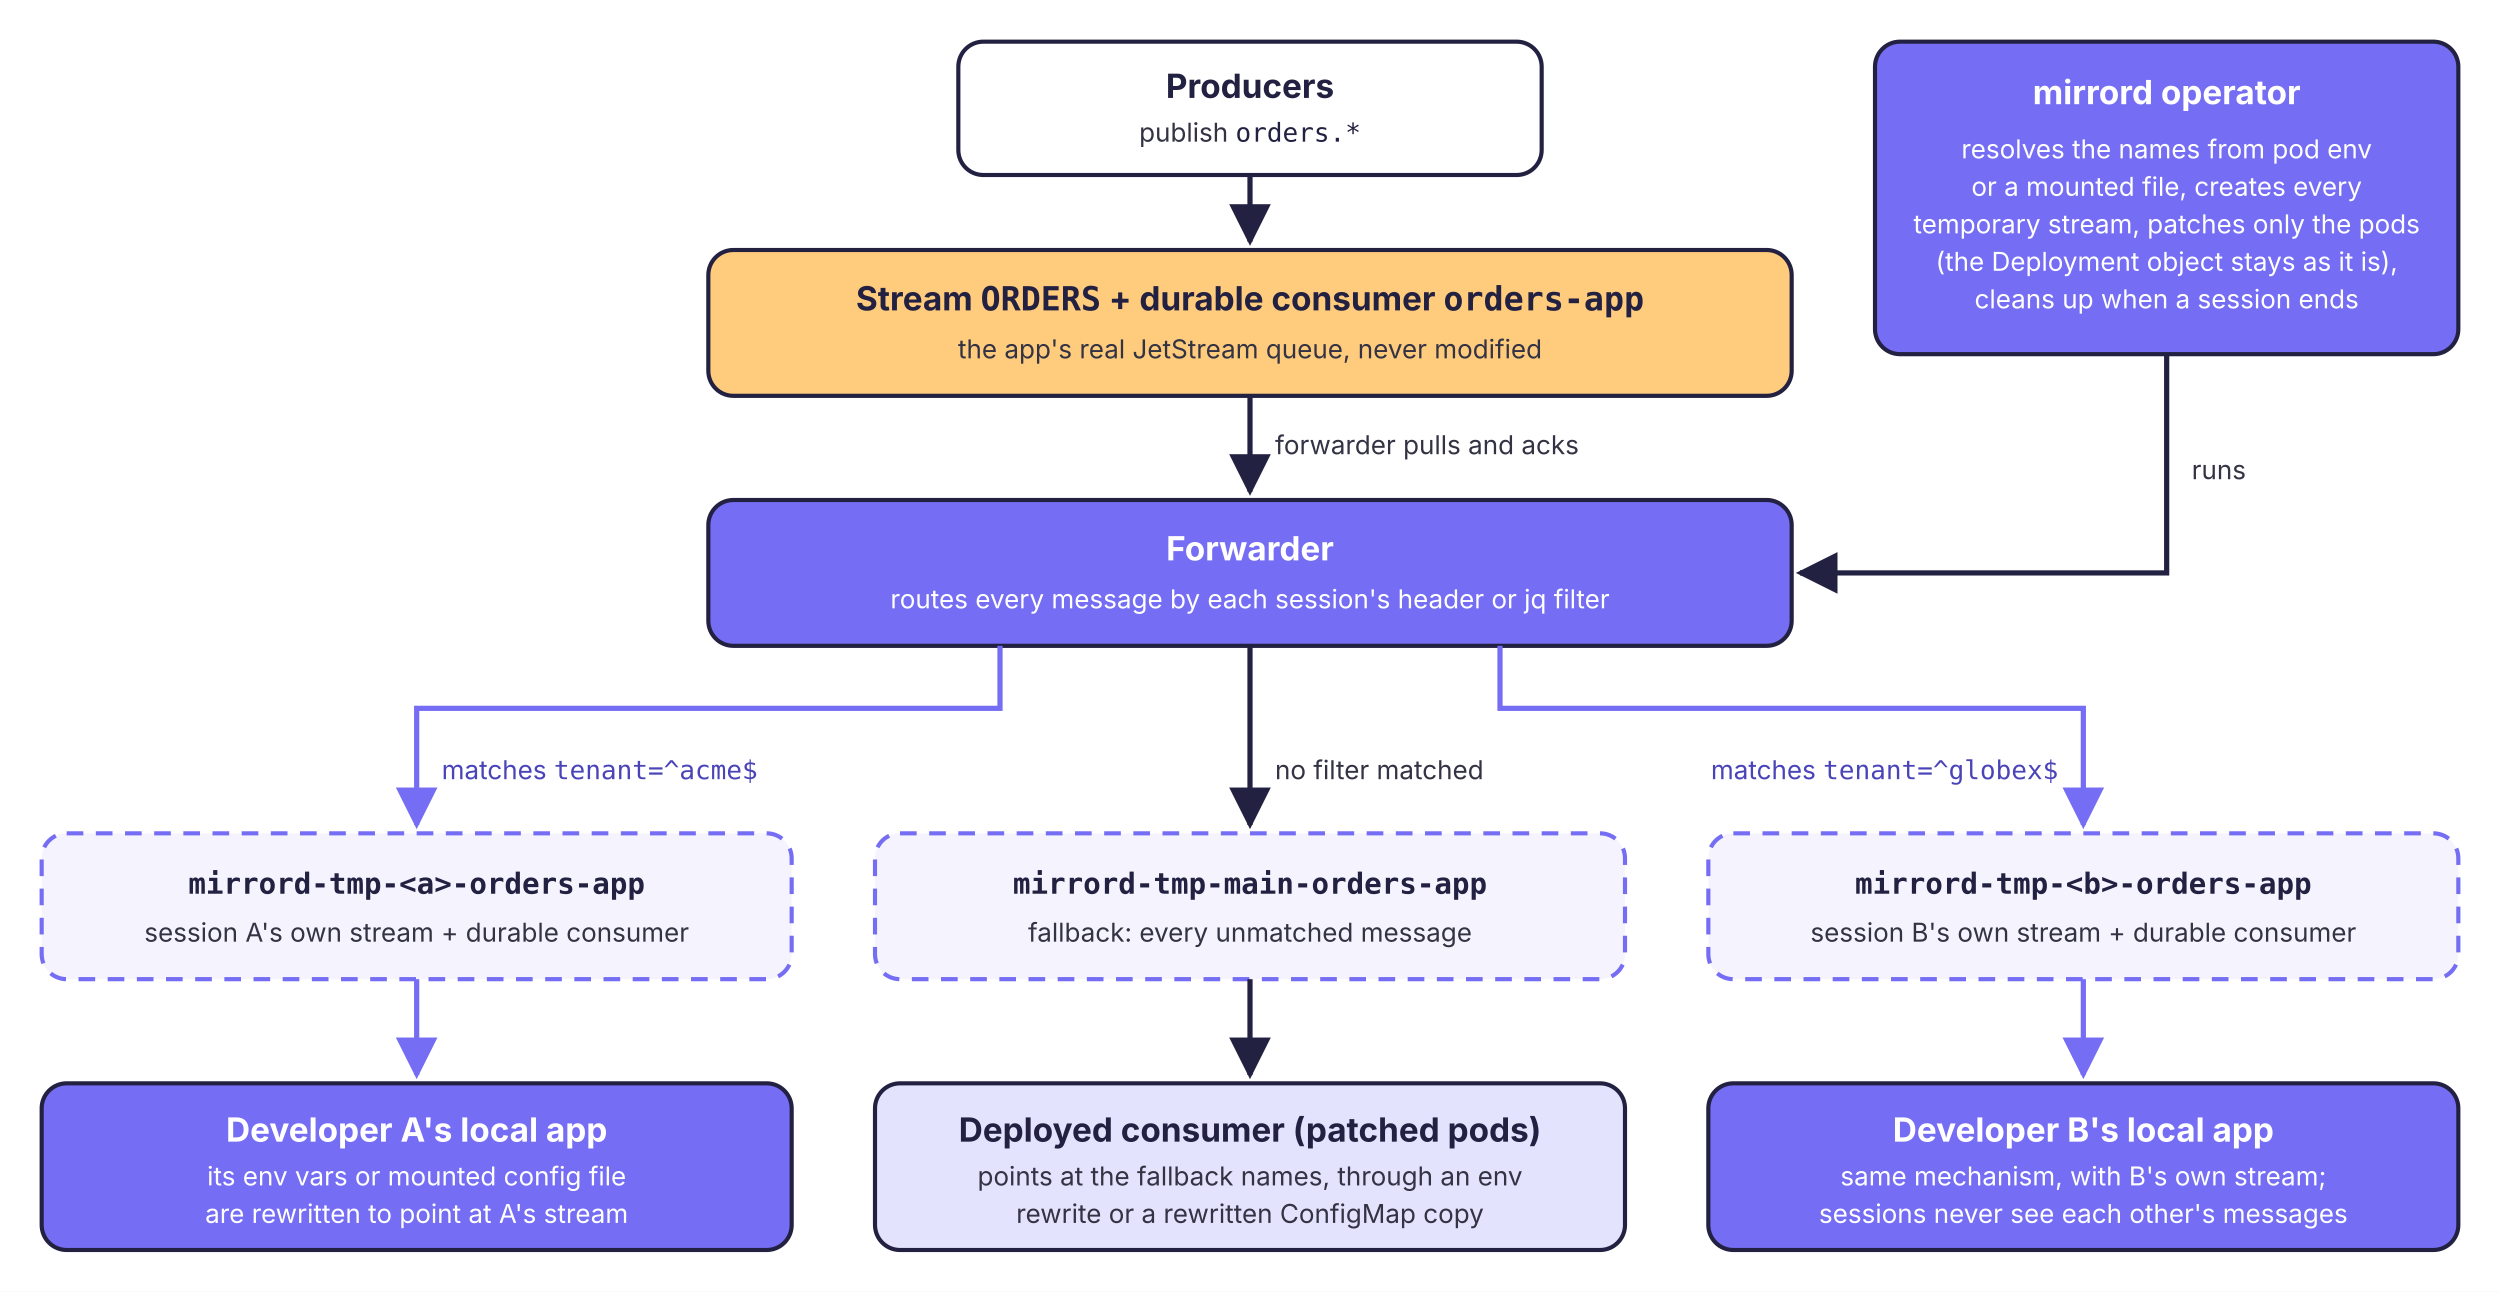
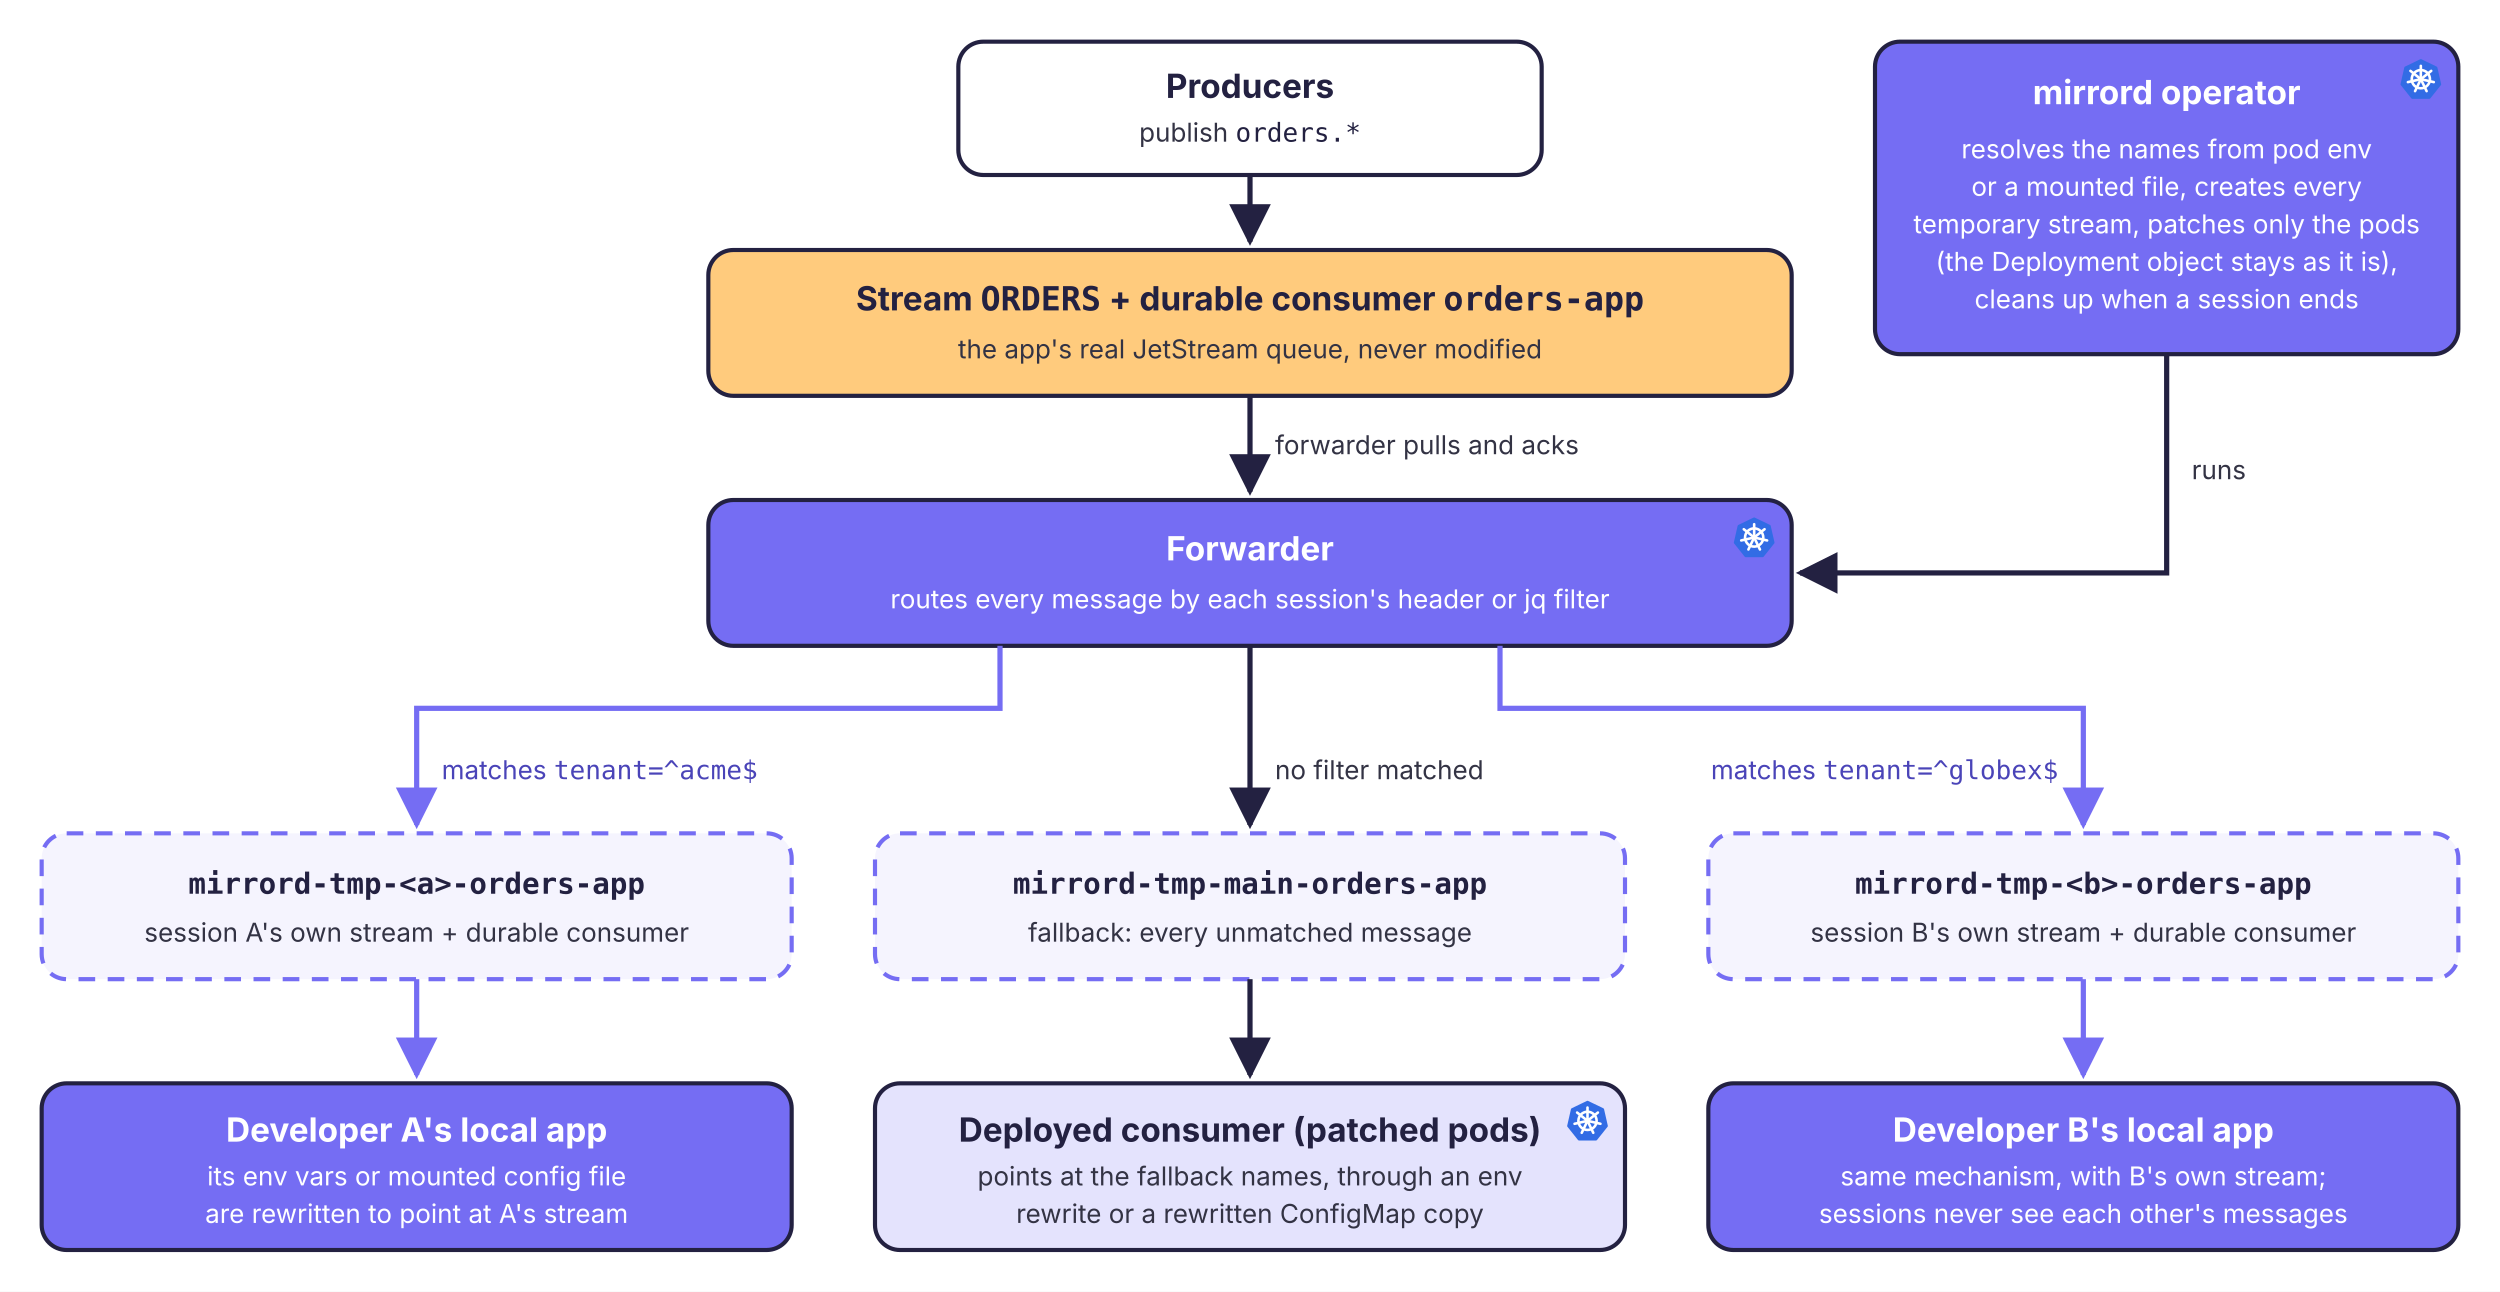
<svg xmlns="http://www.w3.org/2000/svg" viewBox="0 0 1200 620" width="1200" height="620" font-family="Inter, Helvetica, Arial, sans-serif" role="img" aria-labelledby="t d">
  <defs>
    <marker id="arrow" viewBox="0 0 10 10" refX="9" refY="5" markerWidth="8" markerHeight="8" orient="auto-start-reverse">
      <path d="M0 0 L10 5 L0 10 z" fill="#232141" />
    </marker>
    <marker id="arrow-purple" viewBox="0 0 10 10" refX="9" refY="5" markerWidth="8" markerHeight="8" orient="auto-start-reverse">
      <path d="M0 0 L10 5 L0 10 z" fill="#756DF3" />
    </marker>
+     <symbol id="k8s" viewBox="0 0 32 32">
+       <polygon points="16.00,1.60 27.73,7.25 30.62,19.94 22.51,30.11 9.49,30.11 1.38,19.94 4.27,7.25" fill="#326CE5" stroke="#326CE5" stroke-width="2" stroke-linejoin="round" />
+       <g fill="none" stroke="#ffffff" stroke-width="2" stroke-linecap="round">
+         <circle cx="16" cy="16" r="7" />
+         <line x1="16.00" y1="13.40" x2="16.00" y2="5.80" />
+         <line x1="18.03" y1="14.38" x2="23.97" y2="9.64" />
+         <line x1="18.53" y1="16.58" x2="25.94" y2="18.27" />
+         <line x1="17.13" y1="18.34" x2="20.43" y2="25.19" />
+         <line x1="14.87" y1="18.34" x2="11.57" y2="25.19" />
+         <line x1="13.47" y1="16.58" x2="6.06" y2="18.27" />
+         <line x1="13.97" y1="14.38" x2="8.03" y2="9.64" />
+       </g>
+       <circle cx="16" cy="16" r="2.4" fill="#ffffff" />
+     </symbol>
  </defs>
  <rect x="0" y="0" width="1200" height="620" fill="#ffffff" />
  <rect x="460" y="20" width="280" height="64" rx="12" fill="#ffffff" stroke="#232141" stroke-width="2" />
  <text x="600" y="47" font-size="16" font-weight="700" fill="#232141" text-anchor="middle">Producers</text>
  <text x="600" y="68" font-size="12.5" fill="#333344" text-anchor="middle">publish <tspan font-family="Menlo, Consolas, monospace" fill="#232141">orders.*</tspan>
  </text>
  <line x1="600" y1="84" x2="600" y2="116" stroke="#232141" stroke-width="2.5" marker-end="url(#arrow)" />
  <rect x="340" y="120" width="520" height="70" rx="12" fill="#FFCB7D" stroke="#232141" stroke-width="2" />
  <text x="600" y="149" font-size="16" font-weight="700" fill="#232141" text-anchor="middle">Stream <tspan font-family="Menlo, Consolas, monospace">ORDERS</tspan> + durable consumer <tspan font-family="Menlo, Consolas, monospace">orders-app</tspan>
  </text>
  <text x="600" y="172" font-size="12.5" fill="#333344" text-anchor="middle">the app's real JetStream queue, never modified</text>
  <line x1="600" y1="190" x2="600" y2="236" stroke="#232141" stroke-width="2.5" marker-end="url(#arrow)" />
  <text x="612" y="218" font-size="12.5" fill="#333344">forwarder pulls and acks</text>
  <rect x="900" y="20" width="280" height="150" rx="12" fill="#756DF3" stroke="#232141" stroke-width="2" />
  <text x="1040" y="50" font-size="16" font-weight="700" fill="#ffffff" text-anchor="middle">mirrord operator</text>
  <text x="1040" y="76" font-size="12.5" fill="#ffffff" text-anchor="middle">resolves the names from pod env</text>
  <text x="1040" y="94" font-size="12.5" fill="#ffffff" text-anchor="middle">or a mounted file, creates every</text>
  <text x="1040" y="112" font-size="12.5" fill="#ffffff" text-anchor="middle">temporary stream, patches only the pods</text>
  <text x="1040" y="130" font-size="12.5" fill="#ffffff" text-anchor="middle">(the Deployment object stays as it is),</text>
  <text x="1040" y="148" font-size="12.5" fill="#ffffff" text-anchor="middle">cleans up when a session ends</text>
  <polyline points="1040,170 1040,275 864,275" fill="none" stroke="#232141" stroke-width="2.5" marker-end="url(#arrow)" />
  <text x="1052" y="230" font-size="12.5" fill="#333344">runs</text>
  <rect x="340" y="240" width="520" height="70" rx="12" fill="#756DF3" stroke="#232141" stroke-width="2" />
  <text x="600" y="269" font-size="16" font-weight="700" fill="#ffffff" text-anchor="middle">Forwarder</text>
  <text x="600" y="292" font-size="12.5" fill="#ffffff" text-anchor="middle">routes every message by each session's header or jq filter</text>
  <polyline points="480,310 480,340 200,340 200,396" fill="none" stroke="#756DF3" stroke-width="2.5" marker-end="url(#arrow-purple)" />
  <text x="212" y="374" font-size="12.5" fill="#4a44b8">matches <tspan font-family="Menlo, Consolas, monospace">tenant=^acme$</tspan>
  </text>
  <line x1="600" y1="310" x2="600" y2="396" stroke="#232141" stroke-width="2.5" marker-end="url(#arrow)" />
  <text x="612" y="374" font-size="12.5" fill="#333344">no filter matched</text>
  <polyline points="720,310 720,340 1000,340 1000,396" fill="none" stroke="#756DF3" stroke-width="2.5" marker-end="url(#arrow-purple)" />
  <text x="988" y="374" font-size="12.5" fill="#4a44b8" text-anchor="end">matches <tspan font-family="Menlo, Consolas, monospace">tenant=^globex$</tspan>
  </text>
  <rect x="20" y="400" width="360" height="70" rx="12" fill="#F5F4FE" stroke="#756DF3" stroke-width="2" stroke-dasharray="8 6" />
  <text x="200" y="429" font-size="14" font-weight="700" font-family="Menlo, Consolas, monospace" fill="#232141" text-anchor="middle">mirrord-tmp-&lt;a&gt;-orders-app</text>
  <text x="200" y="452" font-size="12.5" fill="#333344" text-anchor="middle">session A's own stream + durable consumer</text>
  <rect x="420" y="400" width="360" height="70" rx="12" fill="#F5F4FE" stroke="#756DF3" stroke-width="2" stroke-dasharray="8 6" />
  <text x="600" y="429" font-size="14" font-weight="700" font-family="Menlo, Consolas, monospace" fill="#232141" text-anchor="middle">mirrord-tmp-main-orders-app</text>
  <text x="600" y="452" font-size="12.5" fill="#333344" text-anchor="middle">fallback: every unmatched message</text>
  <rect x="820" y="400" width="360" height="70" rx="12" fill="#F5F4FE" stroke="#756DF3" stroke-width="2" stroke-dasharray="8 6" />
  <text x="1000" y="429" font-size="14" font-weight="700" font-family="Menlo, Consolas, monospace" fill="#232141" text-anchor="middle">mirrord-tmp-&lt;b&gt;-orders-app</text>
  <text x="1000" y="452" font-size="12.5" fill="#333344" text-anchor="middle">session B's own stream + durable consumer</text>
  <line x1="200" y1="470" x2="200" y2="516" stroke="#756DF3" stroke-width="2.5" marker-end="url(#arrow-purple)" />
  <line x1="600" y1="470" x2="600" y2="516" stroke="#232141" stroke-width="2.5" marker-end="url(#arrow)" />
  <line x1="1000" y1="470" x2="1000" y2="516" stroke="#756DF3" stroke-width="2.5" marker-end="url(#arrow-purple)" />
  <rect x="20" y="520" width="360" height="80" rx="12" fill="#756DF3" stroke="#232141" stroke-width="2" />
  <text x="200" y="548" font-size="16" font-weight="700" fill="#ffffff" text-anchor="middle">Developer A's local app</text>
  <text x="200" y="569" font-size="12.5" fill="#ffffff" text-anchor="middle">its env vars or mounted config file</text>
  <text x="200" y="587" font-size="12.5" fill="#ffffff" text-anchor="middle">are rewritten to point at A's stream</text>
  <rect x="420" y="520" width="360" height="80" rx="12" fill="#E4E3FD" stroke="#232141" stroke-width="2" />
  <text x="600" y="548" font-size="16" font-weight="700" fill="#232141" text-anchor="middle">Deployed consumer (patched pods)</text>
  <text x="600" y="569" font-size="12.5" fill="#333344" text-anchor="middle">points at the fallback names, through an env</text>
  <text x="600" y="587" font-size="12.5" fill="#333344" text-anchor="middle">rewrite or a rewritten ConfigMap copy</text>
  <rect x="820" y="520" width="360" height="80" rx="12" fill="#756DF3" stroke="#232141" stroke-width="2" />
  <text x="1000" y="548" font-size="16" font-weight="700" fill="#ffffff" text-anchor="middle">Developer B's local app</text>
  <text x="1000" y="569" font-size="12.5" fill="#ffffff" text-anchor="middle">same mechanism, with B's own stream;</text>
  <text x="1000" y="587" font-size="12.5" fill="#ffffff" text-anchor="middle">sessions never see each other's messages</text>
+   <use href="#k8s" x="1152" y="28" width="20" height="20" />
+   <use href="#k8s" x="832" y="248" width="20" height="20" />
+   <use href="#k8s" x="752" y="528" width="20" height="20" />
</svg>
